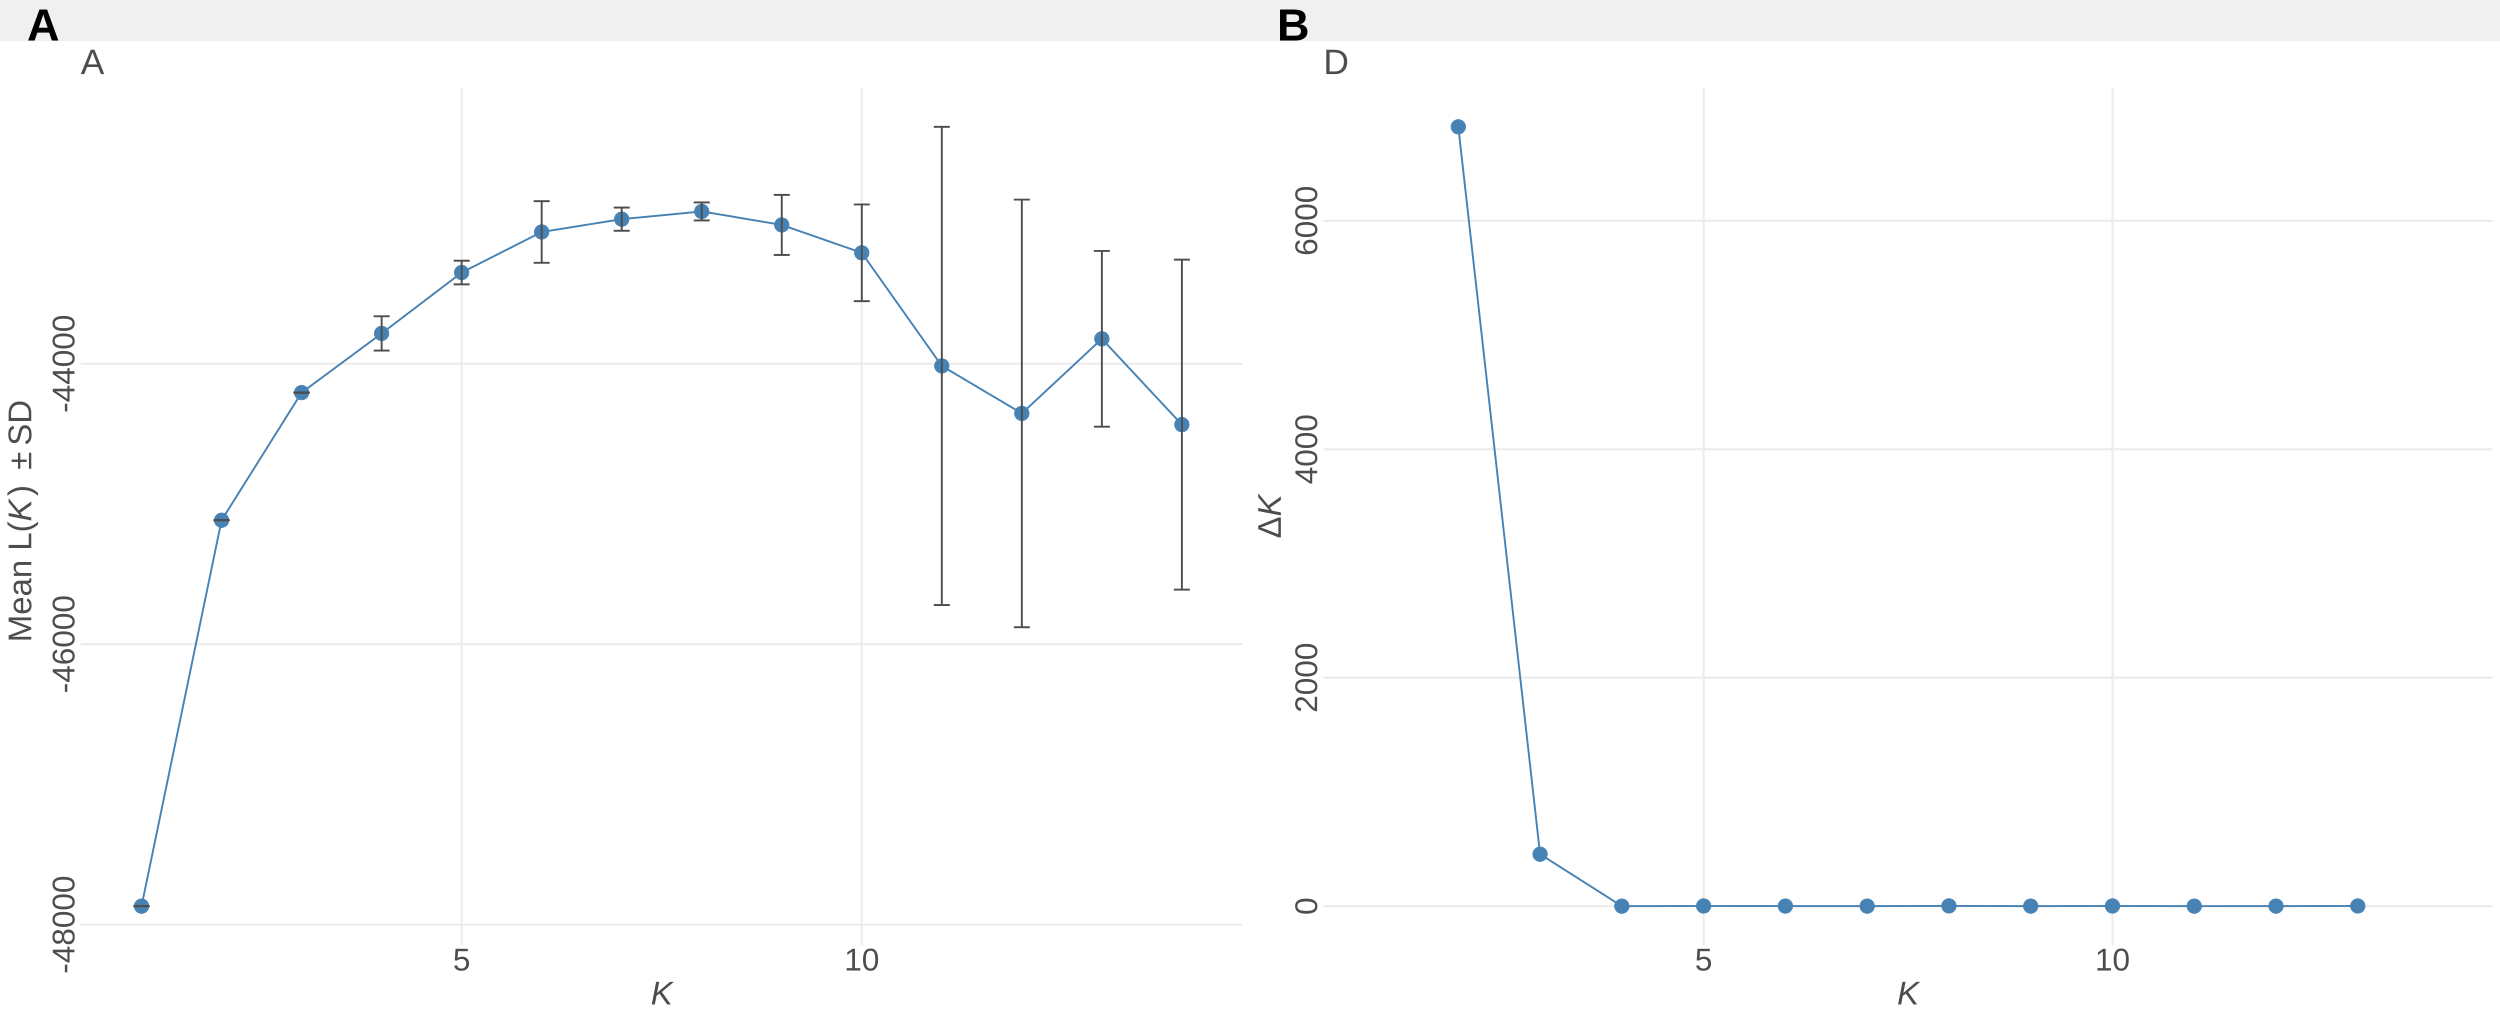
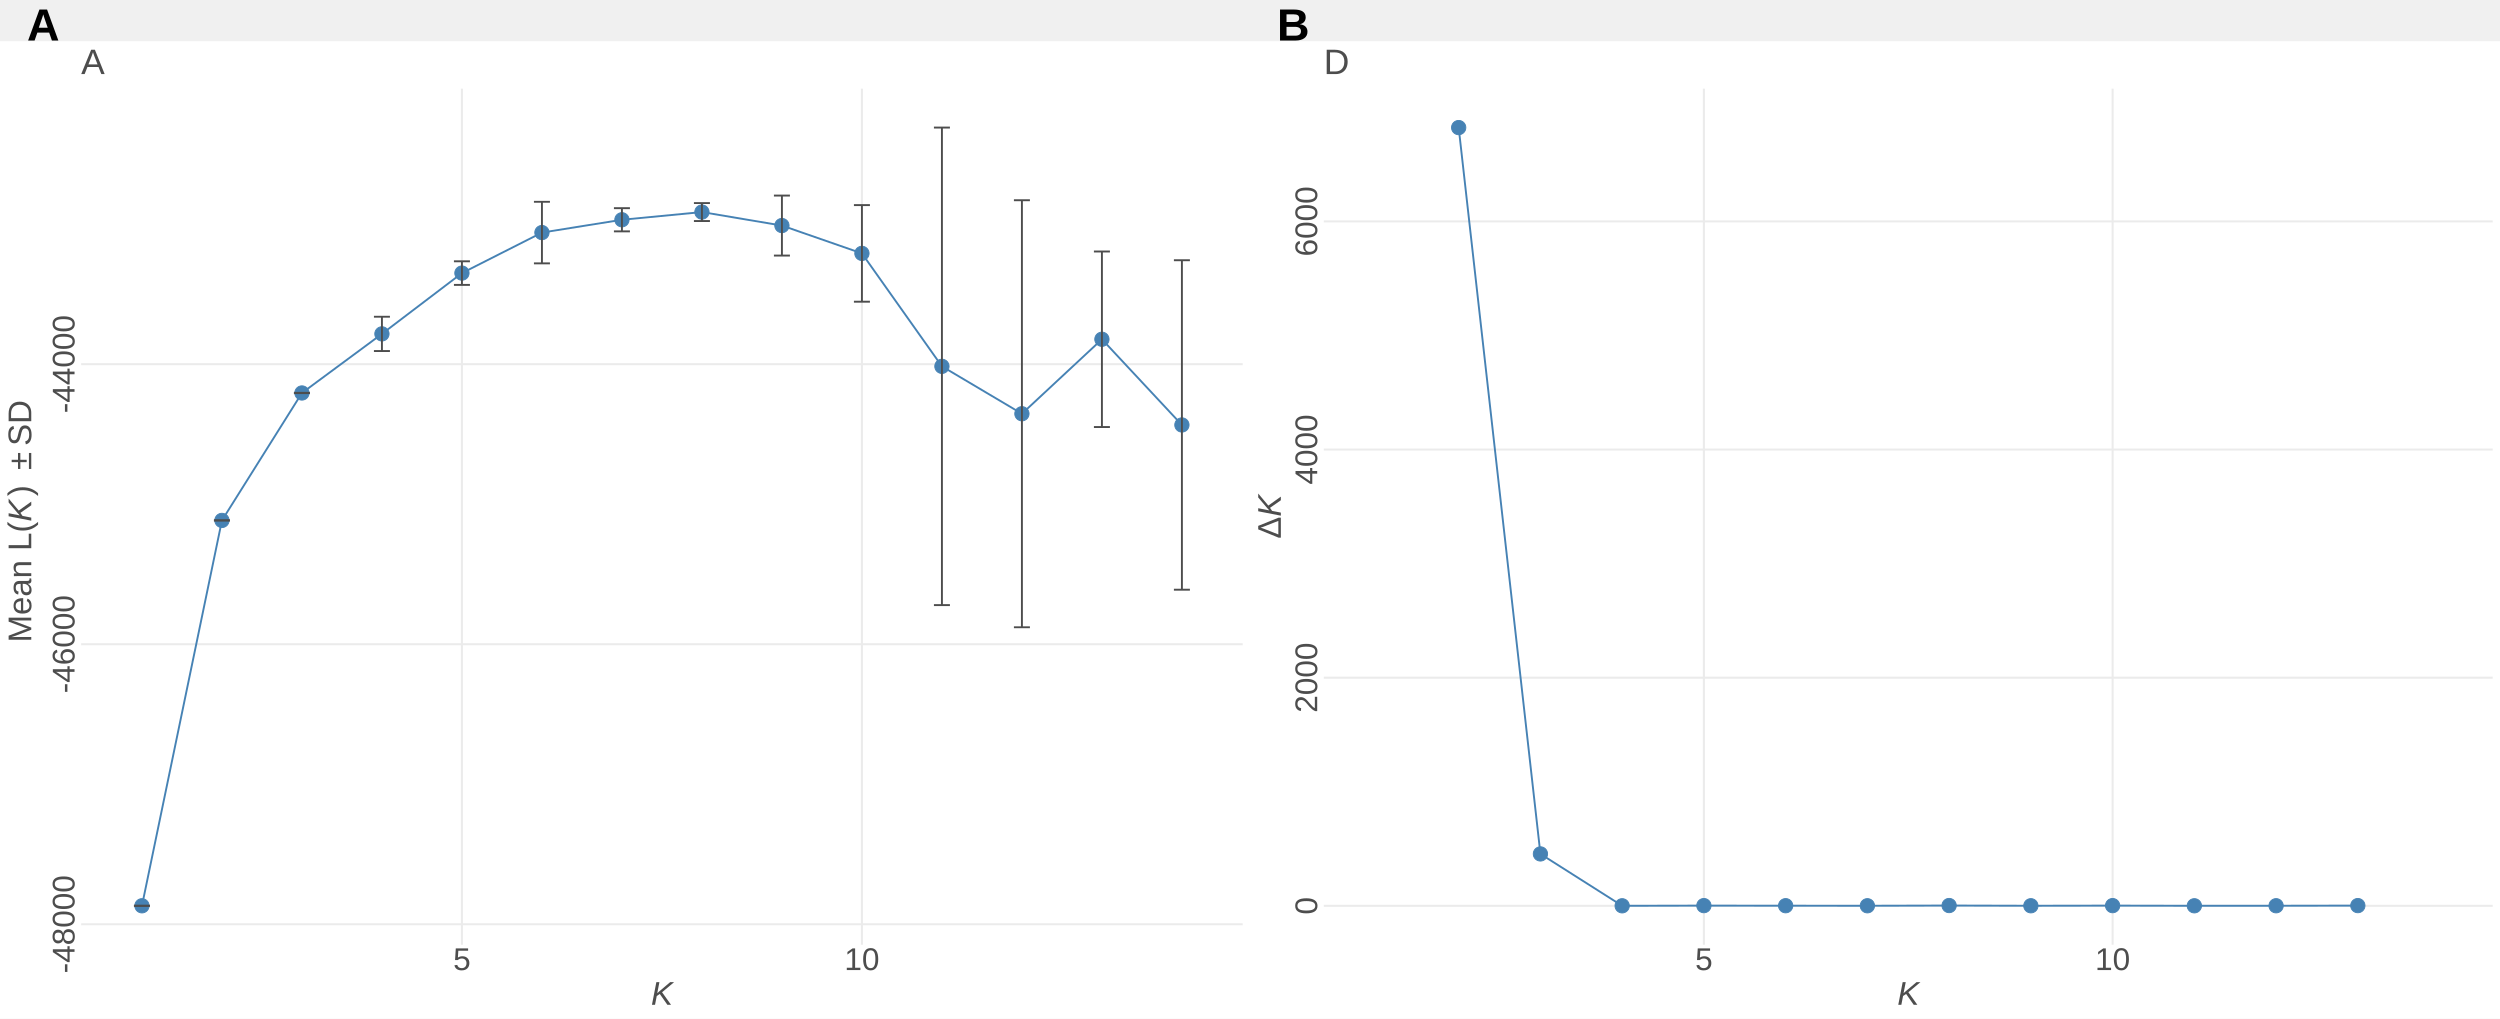
<svg xmlns="http://www.w3.org/2000/svg" width="1944.00pt" height="792.00pt" viewBox="0 0 1944.00 792.00">
  <g class="svglite">
    <defs>
      <style type="text/css">
    .svglite line, .svglite polyline, .svglite polygon, .svglite path, .svglite rect, .svglite circle {
      fill: none;
      stroke: #000000;
      stroke-linecap: round;
      stroke-linejoin: round;
      stroke-miterlimit: 10.00;
    }
    .svglite text {
      white-space: pre;
    }
    .svglite g.glyphgroup path {
      fill: inherit;
      stroke: none;
    }
  </style>
    </defs>
    <rect width="100%" height="100%" style="stroke: none; fill: none;" />
    <defs>
      <clipPath id="cpMC4wMHwxOTQ0LjAwfDAuMDB8NzkyLjAw">
        <rect x="0.00" y="0.00" width="1944.00" height="792.00" />
      </clipPath>
    </defs>
    <g clip-path="url(#cpMC4wMHwxOTQ0LjAwfDAuMDB8NzkyLjAw)">
</g>
    <defs>
      <clipPath id="cpMC4wMHw5NzIuMDB8MzIuMjZ8NzkyLjAw">
-         <rect x="0" y="32.26" width="972.00" height="759.74" />
+         <rect x="0.00" y="32.26" width="972.00" height="759.74" />
      </clipPath>
    </defs>
    <g clip-path="url(#cpMC4wMHw5NzIuMDB8MzIuMjZ8NzkyLjAw)">
-       <rect x="0" y="32.26" width="972.00" height="759.74" style="stroke-width: 1.07; stroke: #FFFFFF; fill: #FFFFFF;" />
+       <rect x="0.00" y="32.26" width="972.00" height="759.74" style="stroke-width: 1.07; stroke: #FFFFFF; fill: #FFFFFF;" />
    </g>
    <g clip-path="url(#cpMC4wMHwxOTQ0LjAwfDAuMDB8NzkyLjAw)">
</g>
    <defs>
-       <clipPath id="cpNjIuNzh8OTY2LjMzfDY4LjMzfDczNC45Mw==">
-         <rect x="62.78" y="68.33" width="903.55" height="666.60" />
+       <clipPath id="cpNjMuMTB8OTY2LjMzfDY4Ljk1fDczNC42MQ==">
+         <rect x="63.10" y="68.95" width="903.23" height="665.66" />
      </clipPath>
    </defs>
-     <g clip-path="url(#cpNjIuNzh8OTY2LjMzfDY4LjMzfDczNC45Mw==)">
-       <rect x="62.78" y="68.33" width="903.55" height="666.60" style="stroke-width: 1.07; stroke: none; fill: #FFFFFF;" />
-       <polyline points="62.78,719.01 966.33,719.01 " style="stroke-width: 1.60; stroke: #EBEBEB; stroke-linecap: butt;" />
-       <polyline points="62.78,500.92 966.33,500.92 " style="stroke-width: 1.60; stroke: #EBEBEB; stroke-linecap: butt;" />
-       <polyline points="62.78,282.84 966.33,282.84 " style="stroke-width: 1.60; stroke: #EBEBEB; stroke-linecap: butt;" />
-       <polyline points="358.99,734.93 358.99,68.33 " style="stroke-width: 1.60; stroke: #EBEBEB; stroke-linecap: butt;" />
-       <polyline points="670.13,734.93 670.13,68.33 " style="stroke-width: 1.60; stroke: #EBEBEB; stroke-linecap: butt;" />
-       <polyline points="110.07,704.62 172.30,404.54 234.53,305.30 296.76,259.27 358.99,211.93 421.21,180.38 483.44,170.41 545.67,164.41 607.90,174.91 670.13,196.59 732.35,284.55 794.58,321.47 856.81,263.47 919.04,330.20 " style="stroke-width: 1.49; stroke: #4682B4; stroke-linecap: butt;" />
-       <circle cx="110.07" cy="704.62" r="5.57" style="stroke-width: 0.71; stroke: #4682B4; fill: #4682B4;" />
-       <circle cx="172.30" cy="404.54" r="5.57" style="stroke-width: 0.71; stroke: #4682B4; fill: #4682B4;" />
-       <circle cx="234.53" cy="305.30" r="5.57" style="stroke-width: 0.71; stroke: #4682B4; fill: #4682B4;" />
-       <circle cx="296.76" cy="259.27" r="5.57" style="stroke-width: 0.71; stroke: #4682B4; fill: #4682B4;" />
-       <circle cx="358.99" cy="211.93" r="5.57" style="stroke-width: 0.71; stroke: #4682B4; fill: #4682B4;" />
-       <circle cx="421.21" cy="180.38" r="5.57" style="stroke-width: 0.71; stroke: #4682B4; fill: #4682B4;" />
-       <circle cx="483.44" cy="170.41" r="5.57" style="stroke-width: 0.71; stroke: #4682B4; fill: #4682B4;" />
-       <circle cx="545.67" cy="164.41" r="5.57" style="stroke-width: 0.71; stroke: #4682B4; fill: #4682B4;" />
-       <circle cx="607.90" cy="174.91" r="5.57" style="stroke-width: 0.71; stroke: #4682B4; fill: #4682B4;" />
-       <circle cx="670.13" cy="196.59" r="5.57" style="stroke-width: 0.71; stroke: #4682B4; fill: #4682B4;" />
-       <circle cx="732.35" cy="284.55" r="5.57" style="stroke-width: 0.71; stroke: #4682B4; fill: #4682B4;" />
-       <circle cx="794.58" cy="321.47" r="5.57" style="stroke-width: 0.71; stroke: #4682B4; fill: #4682B4;" />
-       <circle cx="856.81" cy="263.47" r="5.57" style="stroke-width: 0.71; stroke: #4682B4; fill: #4682B4;" />
-       <circle cx="919.04" cy="330.20" r="5.57" style="stroke-width: 0.71; stroke: #4682B4; fill: #4682B4;" />
-       <polyline points="103.85,704.61 116.30,704.61 " style="stroke-width: 1.49; stroke: #4D4D4D; stroke-linecap: butt;" />
-       <polyline points="110.07,704.61 110.07,704.63 " style="stroke-width: 1.49; stroke: #4D4D4D; stroke-linecap: butt;" />
-       <polyline points="103.85,704.63 116.30,704.63 " style="stroke-width: 1.49; stroke: #4D4D4D; stroke-linecap: butt;" />
-       <polyline points="166.08,404.51 178.52,404.51 " style="stroke-width: 1.49; stroke: #4D4D4D; stroke-linecap: butt;" />
-       <polyline points="172.30,404.51 172.30,404.56 " style="stroke-width: 1.49; stroke: #4D4D4D; stroke-linecap: butt;" />
-       <polyline points="166.08,404.56 178.52,404.56 " style="stroke-width: 1.49; stroke: #4D4D4D; stroke-linecap: butt;" />
-       <polyline points="228.31,305.18 240.75,305.18 " style="stroke-width: 1.49; stroke: #4D4D4D; stroke-linecap: butt;" />
-       <polyline points="234.53,305.18 234.53,305.41 " style="stroke-width: 1.49; stroke: #4D4D4D; stroke-linecap: butt;" />
-       <polyline points="228.31,305.41 240.75,305.41 " style="stroke-width: 1.49; stroke: #4D4D4D; stroke-linecap: butt;" />
-       <polyline points="290.53,245.93 302.98,245.93 " style="stroke-width: 1.49; stroke: #4D4D4D; stroke-linecap: butt;" />
-       <polyline points="296.76,245.93 296.76,272.61 " style="stroke-width: 1.49; stroke: #4D4D4D; stroke-linecap: butt;" />
-       <polyline points="290.53,272.61 302.98,272.61 " style="stroke-width: 1.49; stroke: #4D4D4D; stroke-linecap: butt;" />
-       <polyline points="352.76,202.73 365.21,202.73 " style="stroke-width: 1.49; stroke: #4D4D4D; stroke-linecap: butt;" />
-       <polyline points="358.99,202.73 358.99,221.13 " style="stroke-width: 1.49; stroke: #4D4D4D; stroke-linecap: butt;" />
-       <polyline points="352.76,221.13 365.21,221.13 " style="stroke-width: 1.49; stroke: #4D4D4D; stroke-linecap: butt;" />
-       <polyline points="414.99,156.42 427.44,156.42 " style="stroke-width: 1.49; stroke: #4D4D4D; stroke-linecap: butt;" />
-       <polyline points="421.21,156.42 421.21,204.35 " style="stroke-width: 1.49; stroke: #4D4D4D; stroke-linecap: butt;" />
-       <polyline points="414.99,204.35 427.44,204.35 " style="stroke-width: 1.49; stroke: #4D4D4D; stroke-linecap: butt;" />
-       <polyline points="477.22,161.39 489.66,161.39 " style="stroke-width: 1.49; stroke: #4D4D4D; stroke-linecap: butt;" />
-       <polyline points="483.44,161.39 483.44,179.44 " style="stroke-width: 1.49; stroke: #4D4D4D; stroke-linecap: butt;" />
-       <polyline points="477.22,179.44 489.66,179.44 " style="stroke-width: 1.49; stroke: #4D4D4D; stroke-linecap: butt;" />
-       <polyline points="539.45,157.41 551.89,157.41 " style="stroke-width: 1.49; stroke: #4D4D4D; stroke-linecap: butt;" />
-       <polyline points="545.67,157.41 545.67,171.42 " style="stroke-width: 1.49; stroke: #4D4D4D; stroke-linecap: butt;" />
-       <polyline points="539.45,171.42 551.89,171.42 " style="stroke-width: 1.49; stroke: #4D4D4D; stroke-linecap: butt;" />
-       <polyline points="601.67,151.55 614.12,151.55 " style="stroke-width: 1.49; stroke: #4D4D4D; stroke-linecap: butt;" />
-       <polyline points="607.90,151.55 607.90,198.27 " style="stroke-width: 1.49; stroke: #4D4D4D; stroke-linecap: butt;" />
-       <polyline points="601.67,198.27 614.12,198.27 " style="stroke-width: 1.49; stroke: #4D4D4D; stroke-linecap: butt;" />
-       <polyline points="663.90,158.99 676.35,158.99 " style="stroke-width: 1.49; stroke: #4D4D4D; stroke-linecap: butt;" />
-       <polyline points="670.13,158.99 670.13,234.20 " style="stroke-width: 1.49; stroke: #4D4D4D; stroke-linecap: butt;" />
-       <polyline points="663.90,234.20 676.35,234.20 " style="stroke-width: 1.49; stroke: #4D4D4D; stroke-linecap: butt;" />
-       <polyline points="726.13,98.63 738.58,98.63 " style="stroke-width: 1.49; stroke: #4D4D4D; stroke-linecap: butt;" />
-       <polyline points="732.35,98.63 732.35,470.47 " style="stroke-width: 1.49; stroke: #4D4D4D; stroke-linecap: butt;" />
-       <polyline points="726.13,470.47 738.58,470.47 " style="stroke-width: 1.49; stroke: #4D4D4D; stroke-linecap: butt;" />
-       <polyline points="788.36,155.21 800.80,155.21 " style="stroke-width: 1.49; stroke: #4D4D4D; stroke-linecap: butt;" />
-       <polyline points="794.58,155.21 794.58,487.73 " style="stroke-width: 1.49; stroke: #4D4D4D; stroke-linecap: butt;" />
-       <polyline points="788.36,487.73 800.80,487.73 " style="stroke-width: 1.49; stroke: #4D4D4D; stroke-linecap: butt;" />
-       <polyline points="850.59,195.12 863.03,195.12 " style="stroke-width: 1.49; stroke: #4D4D4D; stroke-linecap: butt;" />
-       <polyline points="856.81,195.12 856.81,331.82 " style="stroke-width: 1.49; stroke: #4D4D4D; stroke-linecap: butt;" />
-       <polyline points="850.59,331.82 863.03,331.82 " style="stroke-width: 1.49; stroke: #4D4D4D; stroke-linecap: butt;" />
-       <polyline points="912.81,201.91 925.26,201.91 " style="stroke-width: 1.49; stroke: #4D4D4D; stroke-linecap: butt;" />
-       <polyline points="919.04,201.91 919.04,458.49 " style="stroke-width: 1.49; stroke: #4D4D4D; stroke-linecap: butt;" />
-       <polyline points="912.81,458.49 925.26,458.49 " style="stroke-width: 1.49; stroke: #4D4D4D; stroke-linecap: butt;" />
+     <g clip-path="url(#cpNjMuMTB8OTY2LjMzfDY4Ljk1fDczNC42MQ==)">
+       <rect x="63.10" y="68.95" width="903.23" height="665.66" style="stroke-width: 1.07; stroke: none; fill: #FFFFFF;" />
+       <polyline points="63.10,718.71 966.33,718.71 " style="stroke-width: 1.60; stroke: #EBEBEB; stroke-linecap: butt;" />
+       <polyline points="63.10,500.94 966.33,500.94 " style="stroke-width: 1.60; stroke: #EBEBEB; stroke-linecap: butt;" />
+       <polyline points="63.10,283.16 966.33,283.16 " style="stroke-width: 1.60; stroke: #EBEBEB; stroke-linecap: butt;" />
+       <polyline points="359.20,734.61 359.20,68.95 " style="stroke-width: 1.60; stroke: #EBEBEB; stroke-linecap: butt;" />
+       <polyline points="670.23,734.61 670.23,68.95 " style="stroke-width: 1.60; stroke: #EBEBEB; stroke-linecap: butt;" />
+       <polyline points="110.38,704.34 172.58,404.68 234.79,305.58 296.99,259.62 359.20,212.35 421.41,180.85 483.61,170.89 545.82,164.90 608.02,175.39 670.23,197.04 732.44,284.87 794.64,321.73 856.85,263.81 919.05,330.45 " style="stroke-width: 1.49; stroke: #4682B4; stroke-linecap: butt;" />
+       <circle cx="110.38" cy="704.34" r="5.57" style="stroke-width: 0.71; stroke: #4682B4; fill: #4682B4;" />
+       <circle cx="172.58" cy="404.68" r="5.57" style="stroke-width: 0.71; stroke: #4682B4; fill: #4682B4;" />
+       <circle cx="234.79" cy="305.58" r="5.57" style="stroke-width: 0.71; stroke: #4682B4; fill: #4682B4;" />
+       <circle cx="296.99" cy="259.62" r="5.57" style="stroke-width: 0.71; stroke: #4682B4; fill: #4682B4;" />
+       <circle cx="359.20" cy="212.35" r="5.57" style="stroke-width: 0.71; stroke: #4682B4; fill: #4682B4;" />
+       <circle cx="421.41" cy="180.85" r="5.57" style="stroke-width: 0.71; stroke: #4682B4; fill: #4682B4;" />
+       <circle cx="483.61" cy="170.89" r="5.57" style="stroke-width: 0.71; stroke: #4682B4; fill: #4682B4;" />
+       <circle cx="545.82" cy="164.90" r="5.57" style="stroke-width: 0.71; stroke: #4682B4; fill: #4682B4;" />
+       <circle cx="608.02" cy="175.39" r="5.57" style="stroke-width: 0.71; stroke: #4682B4; fill: #4682B4;" />
+       <circle cx="670.23" cy="197.04" r="5.57" style="stroke-width: 0.71; stroke: #4682B4; fill: #4682B4;" />
+       <circle cx="732.44" cy="284.87" r="5.57" style="stroke-width: 0.71; stroke: #4682B4; fill: #4682B4;" />
+       <circle cx="794.64" cy="321.73" r="5.57" style="stroke-width: 0.71; stroke: #4682B4; fill: #4682B4;" />
+       <circle cx="856.85" cy="263.81" r="5.57" style="stroke-width: 0.71; stroke: #4682B4; fill: #4682B4;" />
+       <circle cx="919.05" cy="330.45" r="5.57" style="stroke-width: 0.71; stroke: #4682B4; fill: #4682B4;" />
+       <polyline points="104.16,704.33 116.60,704.33 " style="stroke-width: 1.49; stroke: #4D4D4D; stroke-linecap: butt;" />
+       <polyline points="110.38,704.33 110.38,704.35 " style="stroke-width: 1.49; stroke: #4D4D4D; stroke-linecap: butt;" />
+       <polyline points="104.16,704.35 116.60,704.35 " style="stroke-width: 1.49; stroke: #4D4D4D; stroke-linecap: butt;" />
+       <polyline points="166.36,404.65 178.80,404.65 " style="stroke-width: 1.49; stroke: #4D4D4D; stroke-linecap: butt;" />
+       <polyline points="172.58,404.65 172.58,404.71 " style="stroke-width: 1.49; stroke: #4D4D4D; stroke-linecap: butt;" />
+       <polyline points="166.36,404.71 178.80,404.71 " style="stroke-width: 1.49; stroke: #4D4D4D; stroke-linecap: butt;" />
+       <polyline points="228.57,305.47 241.01,305.47 " style="stroke-width: 1.49; stroke: #4D4D4D; stroke-linecap: butt;" />
+       <polyline points="234.79,305.47 234.79,305.70 " style="stroke-width: 1.49; stroke: #4D4D4D; stroke-linecap: butt;" />
+       <polyline points="228.57,305.70 241.01,305.70 " style="stroke-width: 1.49; stroke: #4D4D4D; stroke-linecap: butt;" />
+       <polyline points="290.77,246.30 303.21,246.30 " style="stroke-width: 1.49; stroke: #4D4D4D; stroke-linecap: butt;" />
+       <polyline points="296.99,246.30 296.99,272.95 " style="stroke-width: 1.49; stroke: #4D4D4D; stroke-linecap: butt;" />
+       <polyline points="290.77,272.95 303.21,272.95 " style="stroke-width: 1.49; stroke: #4D4D4D; stroke-linecap: butt;" />
+       <polyline points="352.98,203.17 365.42,203.17 " style="stroke-width: 1.49; stroke: #4D4D4D; stroke-linecap: butt;" />
+       <polyline points="359.20,203.17 359.20,221.53 " style="stroke-width: 1.49; stroke: #4D4D4D; stroke-linecap: butt;" />
+       <polyline points="352.98,221.53 365.42,221.53 " style="stroke-width: 1.49; stroke: #4D4D4D; stroke-linecap: butt;" />
+       <polyline points="415.19,156.92 427.63,156.92 " style="stroke-width: 1.49; stroke: #4D4D4D; stroke-linecap: butt;" />
+       <polyline points="421.41,156.92 421.41,204.78 " style="stroke-width: 1.49; stroke: #4D4D4D; stroke-linecap: butt;" />
+       <polyline points="415.19,204.78 427.63,204.78 " style="stroke-width: 1.49; stroke: #4D4D4D; stroke-linecap: butt;" />
+       <polyline points="477.39,161.88 489.83,161.88 " style="stroke-width: 1.49; stroke: #4D4D4D; stroke-linecap: butt;" />
+       <polyline points="483.61,161.88 483.61,179.91 " style="stroke-width: 1.49; stroke: #4D4D4D; stroke-linecap: butt;" />
+       <polyline points="477.39,179.91 489.83,179.91 " style="stroke-width: 1.49; stroke: #4D4D4D; stroke-linecap: butt;" />
+       <polyline points="539.60,157.91 552.04,157.91 " style="stroke-width: 1.49; stroke: #4D4D4D; stroke-linecap: butt;" />
+       <polyline points="545.82,157.91 545.82,171.89 " style="stroke-width: 1.49; stroke: #4D4D4D; stroke-linecap: butt;" />
+       <polyline points="539.60,171.89 552.04,171.89 " style="stroke-width: 1.49; stroke: #4D4D4D; stroke-linecap: butt;" />
+       <polyline points="601.80,152.06 614.24,152.06 " style="stroke-width: 1.49; stroke: #4D4D4D; stroke-linecap: butt;" />
+       <polyline points="608.02,152.06 608.02,198.71 " style="stroke-width: 1.49; stroke: #4D4D4D; stroke-linecap: butt;" />
+       <polyline points="601.80,198.71 614.24,198.71 " style="stroke-width: 1.49; stroke: #4D4D4D; stroke-linecap: butt;" />
+       <polyline points="664.01,159.49 676.45,159.49 " style="stroke-width: 1.49; stroke: #4D4D4D; stroke-linecap: butt;" />
+       <polyline points="670.23,159.49 670.23,234.59 " style="stroke-width: 1.49; stroke: #4D4D4D; stroke-linecap: butt;" />
+       <polyline points="664.01,234.59 676.45,234.59 " style="stroke-width: 1.49; stroke: #4D4D4D; stroke-linecap: butt;" />
+       <polyline points="726.22,99.21 738.66,99.21 " style="stroke-width: 1.49; stroke: #4D4D4D; stroke-linecap: butt;" />
+       <polyline points="732.44,99.21 732.44,470.53 " style="stroke-width: 1.49; stroke: #4D4D4D; stroke-linecap: butt;" />
+       <polyline points="726.22,470.53 738.66,470.53 " style="stroke-width: 1.49; stroke: #4D4D4D; stroke-linecap: butt;" />
+       <polyline points="788.42,155.71 800.86,155.71 " style="stroke-width: 1.49; stroke: #4D4D4D; stroke-linecap: butt;" />
+       <polyline points="794.64,155.71 794.64,487.76 " style="stroke-width: 1.49; stroke: #4D4D4D; stroke-linecap: butt;" />
+       <polyline points="788.42,487.76 800.86,487.76 " style="stroke-width: 1.49; stroke: #4D4D4D; stroke-linecap: butt;" />
+       <polyline points="850.63,195.56 863.07,195.56 " style="stroke-width: 1.49; stroke: #4D4D4D; stroke-linecap: butt;" />
+       <polyline points="856.85,195.56 856.85,332.07 " style="stroke-width: 1.49; stroke: #4D4D4D; stroke-linecap: butt;" />
+       <polyline points="850.63,332.07 863.07,332.07 " style="stroke-width: 1.49; stroke: #4D4D4D; stroke-linecap: butt;" />
+       <polyline points="912.83,202.34 925.27,202.34 " style="stroke-width: 1.49; stroke: #4D4D4D; stroke-linecap: butt;" />
+       <polyline points="919.05,202.34 919.05,458.56 " style="stroke-width: 1.49; stroke: #4D4D4D; stroke-linecap: butt;" />
+       <polyline points="912.83,458.56 925.27,458.56 " style="stroke-width: 1.49; stroke: #4D4D4D; stroke-linecap: butt;" />
    </g>
    <g clip-path="url(#cpMC4wMHwxOTQ0LjAwfDAuMDB8NzkyLjAw)">
-       <text transform="translate(57.90,719.01) rotate(-90)" text-anchor="middle" style="font-size: 24.50px;fill: #4D4D4D; font-family: &quot;Arial&quot;;" textLength="76.28px" lengthAdjust="spacingAndGlyphs">-48000</text>
-       <text transform="translate(57.90,500.92) rotate(-90)" text-anchor="middle" style="font-size: 24.50px;fill: #4D4D4D; font-family: &quot;Arial&quot;;" textLength="76.28px" lengthAdjust="spacingAndGlyphs">-46000</text>
-       <text transform="translate(57.90,282.84) rotate(-90)" text-anchor="middle" style="font-size: 24.50px;fill: #4D4D4D; font-family: &quot;Arial&quot;;" textLength="76.28px" lengthAdjust="spacingAndGlyphs">-44000</text>
-       <text x="358.99" y="754.66" text-anchor="middle" style="font-size: 24.50px;fill: #4D4D4D; font-family: &quot;Arial&quot;;" textLength="13.62px" lengthAdjust="spacingAndGlyphs">5</text>
-       <text x="670.13" y="754.66" text-anchor="middle" style="font-size: 24.50px;fill: #4D4D4D; font-family: &quot;Arial&quot;;" textLength="27.25px" lengthAdjust="spacingAndGlyphs">10</text>
-       <text x="506.02" y="781.09" style="font-size: 25.60px; font-style: italic;fill: #4D4D4D; font-family: &quot;Arial&quot;;" textLength="17.08px" lengthAdjust="spacingAndGlyphs">K</text>
-       <text transform="translate(24.31,499.38) rotate(-90)" style="font-size: 25.60px;fill: #4D4D4D; font-family: &quot;Arial&quot;;" textLength="93.88px" lengthAdjust="spacingAndGlyphs">Mean L(</text>
-       <text transform="translate(24.31,405.51) rotate(-90)" style="font-size: 25.60px; font-style: italic;fill: #4D4D4D; font-family: &quot;Arial&quot;;" textLength="17.08px" lengthAdjust="spacingAndGlyphs">K</text>
-       <text transform="translate(24.31,385.69) rotate(-90)" style="font-size: 25.60px;fill: #4D4D4D; font-family: &quot;Arial&quot;;" textLength="15.62px" lengthAdjust="spacingAndGlyphs">) </text>
-       <text transform="translate(24.31,365.33) rotate(-90)" style="font-size: 25.60px;fill: #4D4D4D; font-family: &quot;Arial&quot;;" textLength="14.05px" lengthAdjust="spacingAndGlyphs">±</text>
-       <text transform="translate(24.31,346.54) rotate(-90)" style="font-size: 25.60px;fill: #4D4D4D; font-family: &quot;Arial&quot;;" textLength="42.67px" lengthAdjust="spacingAndGlyphs"> SD</text>
-       <text x="62.78" y="57.61" style="font-size: 27.50px;fill: #4D4D4D; font-family: &quot;Arial&quot;;" textLength="18.34px" lengthAdjust="spacingAndGlyphs">A</text>
+       <text transform="translate(57.96,718.71) rotate(-90)" text-anchor="middle" style="font-size: 24.50px;fill: #4D4D4D; font-family: &quot;Arial&quot;;" textLength="76.28px" lengthAdjust="spacingAndGlyphs">-48000</text>
+       <text transform="translate(57.96,500.94) rotate(-90)" text-anchor="middle" style="font-size: 24.50px;fill: #4D4D4D; font-family: &quot;Arial&quot;;" textLength="76.28px" lengthAdjust="spacingAndGlyphs">-46000</text>
+       <text transform="translate(57.96,283.16) rotate(-90)" text-anchor="middle" style="font-size: 24.50px;fill: #4D4D4D; font-family: &quot;Arial&quot;;" textLength="76.28px" lengthAdjust="spacingAndGlyphs">-44000</text>
+       <text x="359.20" y="754.34" text-anchor="middle" style="font-size: 24.50px;fill: #4D4D4D; font-family: &quot;Arial&quot;;" textLength="13.62px" lengthAdjust="spacingAndGlyphs">5</text>
+       <text x="670.23" y="754.34" text-anchor="middle" style="font-size: 24.50px;fill: #4D4D4D; font-family: &quot;Arial&quot;;" textLength="27.25px" lengthAdjust="spacingAndGlyphs">10</text>
+       <text x="506.18" y="781.31" style="font-size: 25.60px; font-style: italic;fill: #4D4D4D; font-family: &quot;Arial&quot;;" textLength="17.08px" lengthAdjust="spacingAndGlyphs">K</text>
+       <text transform="translate(24.31,499.54) rotate(-90)" style="font-size: 25.60px;fill: #4D4D4D; font-family: &quot;Arial&quot;;" textLength="93.88px" lengthAdjust="spacingAndGlyphs">Mean L(</text>
+       <text transform="translate(24.31,405.66) rotate(-90)" style="font-size: 25.60px; font-style: italic;fill: #4D4D4D; font-family: &quot;Arial&quot;;" textLength="17.08px" lengthAdjust="spacingAndGlyphs">K</text>
+       <text transform="translate(24.31,385.84) rotate(-90)" style="font-size: 25.60px;fill: #4D4D4D; font-family: &quot;Arial&quot;;" textLength="15.62px" lengthAdjust="spacingAndGlyphs">) </text>
+       <text transform="translate(24.31,365.48) rotate(-90)" style="font-size: 25.60px;fill: #4D4D4D; font-family: &quot;Arial&quot;;" textLength="14.05px" lengthAdjust="spacingAndGlyphs">±</text>
+       <text transform="translate(24.31,346.69) rotate(-90)" style="font-size: 25.60px;fill: #4D4D4D; font-family: &quot;Arial&quot;;" textLength="42.67px" lengthAdjust="spacingAndGlyphs"> SD</text>
+       <text x="63.10" y="57.61" style="font-size: 27.50px;fill: #4D4D4D; font-family: &quot;Arial&quot;;" textLength="18.34px" lengthAdjust="spacingAndGlyphs">A</text>
      <text x="21.00" y="31.51" style="font-size: 35.00px; font-weight: bold; font-family: &quot;Arial&quot;;" textLength="25.28px" lengthAdjust="spacingAndGlyphs">A</text>
    </g>
    <defs>
      <clipPath id="cpOTcyLjAwfDE5NDQuMDB8MzIuMjZ8NzkyLjAw">
        <rect x="972.00" y="32.26" width="972.00" height="759.74" />
      </clipPath>
    </defs>
    <g clip-path="url(#cpOTcyLjAwfDE5NDQuMDB8MzIuMjZ8NzkyLjAw)">
      <rect x="972.00" y="32.26" width="972.00" height="759.74" style="stroke-width: 1.07; stroke: #FFFFFF; fill: #FFFFFF;" />
    </g>
    <g clip-path="url(#cpMC4wMHwxOTQ0LjAwfDAuMDB8NzkyLjAw)">
</g>
    <defs>
-       <clipPath id="cpMTAyOS4wN3wxOTM4LjMzfDY4LjMzfDczNC45Mw==">
-         <rect x="1029.07" y="68.33" width="909.26" height="666.60" />
+       <clipPath id="cpMTAyOS4zOXwxOTM4LjMzfDY4Ljk1fDczNC42MQ==">
+         <rect x="1029.39" y="68.95" width="908.94" height="665.66" />
      </clipPath>
    </defs>
-     <g clip-path="url(#cpMTAyOS4wN3wxOTM4LjMzfDY4LjMzfDczNC45Mw==)">
-       <rect x="1029.07" y="68.33" width="909.26" height="666.60" style="stroke-width: 1.07; stroke: none; fill: #FFFFFF;" />
-       <polyline points="1029.07,704.64 1938.33,704.64 " style="stroke-width: 1.60; stroke: #EBEBEB; stroke-linecap: butt;" />
-       <polyline points="1029.07,526.99 1938.33,526.99 " style="stroke-width: 1.60; stroke: #EBEBEB; stroke-linecap: butt;" />
-       <polyline points="1029.07,349.33 1938.33,349.33 " style="stroke-width: 1.60; stroke: #EBEBEB; stroke-linecap: butt;" />
-       <polyline points="1029.07,171.68 1938.33,171.68 " style="stroke-width: 1.60; stroke: #EBEBEB; stroke-linecap: butt;" />
-       <polyline points="1324.74,734.93 1324.74,68.33 " style="stroke-width: 1.60; stroke: #EBEBEB; stroke-linecap: butt;" />
-       <polyline points="1642.66,734.93 1642.66,68.33 " style="stroke-width: 1.60; stroke: #EBEBEB; stroke-linecap: butt;" />
-       <polyline points="1133.98,98.63 1197.57,664.23 1261.15,704.63 1324.74,704.49 1388.32,704.56 1451.91,704.60 1515.49,704.43 1579.08,704.60 1642.66,704.48 1706.25,704.61 1769.83,704.59 1833.42,704.48 " style="stroke-width: 1.49; stroke: #4682B4; stroke-linecap: butt;" />
-       <circle cx="1133.98" cy="98.63" r="5.57" style="stroke-width: 0.71; stroke: #4682B4; fill: #4682B4;" />
-       <circle cx="1197.57" cy="664.23" r="5.57" style="stroke-width: 0.71; stroke: #4682B4; fill: #4682B4;" />
-       <circle cx="1261.15" cy="704.63" r="5.57" style="stroke-width: 0.71; stroke: #4682B4; fill: #4682B4;" />
-       <circle cx="1324.74" cy="704.49" r="5.57" style="stroke-width: 0.71; stroke: #4682B4; fill: #4682B4;" />
-       <circle cx="1388.32" cy="704.56" r="5.57" style="stroke-width: 0.71; stroke: #4682B4; fill: #4682B4;" />
-       <circle cx="1451.91" cy="704.60" r="5.57" style="stroke-width: 0.71; stroke: #4682B4; fill: #4682B4;" />
-       <circle cx="1515.49" cy="704.43" r="5.57" style="stroke-width: 0.71; stroke: #4682B4; fill: #4682B4;" />
-       <circle cx="1579.08" cy="704.60" r="5.57" style="stroke-width: 0.71; stroke: #4682B4; fill: #4682B4;" />
-       <circle cx="1642.66" cy="704.48" r="5.57" style="stroke-width: 0.71; stroke: #4682B4; fill: #4682B4;" />
-       <circle cx="1706.25" cy="704.61" r="5.57" style="stroke-width: 0.71; stroke: #4682B4; fill: #4682B4;" />
-       <circle cx="1769.83" cy="704.59" r="5.57" style="stroke-width: 0.71; stroke: #4682B4; fill: #4682B4;" />
-       <circle cx="1833.42" cy="704.48" r="5.57" style="stroke-width: 0.71; stroke: #4682B4; fill: #4682B4;" />
+     <g clip-path="url(#cpMTAyOS4zOXwxOTM4LjMzfDY4Ljk1fDczNC42MQ==)">
+       <rect x="1029.39" y="68.95" width="908.94" height="665.66" style="stroke-width: 1.07; stroke: none; fill: #FFFFFF;" />
+       <polyline points="1029.39,704.36 1938.33,704.36 " style="stroke-width: 1.60; stroke: #EBEBEB; stroke-linecap: butt;" />
+       <polyline points="1029.39,526.96 1938.33,526.96 " style="stroke-width: 1.60; stroke: #EBEBEB; stroke-linecap: butt;" />
+       <polyline points="1029.39,349.56 1938.33,349.56 " style="stroke-width: 1.60; stroke: #EBEBEB; stroke-linecap: butt;" />
+       <polyline points="1029.39,172.16 1938.33,172.16 " style="stroke-width: 1.60; stroke: #EBEBEB; stroke-linecap: butt;" />
+       <polyline points="1324.95,734.61 1324.95,68.95 " style="stroke-width: 1.60; stroke: #EBEBEB; stroke-linecap: butt;" />
+       <polyline points="1642.77,734.61 1642.77,68.95 " style="stroke-width: 1.60; stroke: #EBEBEB; stroke-linecap: butt;" />
+       <polyline points="1134.27,99.21 1197.83,664.01 1261.39,704.35 1324.95,704.21 1388.52,704.28 1452.08,704.32 1515.64,704.15 1579.20,704.32 1642.77,704.21 1706.33,704.34 1769.89,704.31 1833.45,704.20 " style="stroke-width: 1.49; stroke: #4682B4; stroke-linecap: butt;" />
+       <circle cx="1134.27" cy="99.21" r="5.57" style="stroke-width: 0.71; stroke: #4682B4; fill: #4682B4;" />
+       <circle cx="1197.83" cy="664.01" r="5.57" style="stroke-width: 0.71; stroke: #4682B4; fill: #4682B4;" />
+       <circle cx="1261.39" cy="704.35" r="5.57" style="stroke-width: 0.71; stroke: #4682B4; fill: #4682B4;" />
+       <circle cx="1324.95" cy="704.21" r="5.57" style="stroke-width: 0.71; stroke: #4682B4; fill: #4682B4;" />
+       <circle cx="1388.52" cy="704.28" r="5.57" style="stroke-width: 0.71; stroke: #4682B4; fill: #4682B4;" />
+       <circle cx="1452.08" cy="704.32" r="5.57" style="stroke-width: 0.71; stroke: #4682B4; fill: #4682B4;" />
+       <circle cx="1515.64" cy="704.15" r="5.57" style="stroke-width: 0.71; stroke: #4682B4; fill: #4682B4;" />
+       <circle cx="1579.20" cy="704.32" r="5.57" style="stroke-width: 0.71; stroke: #4682B4; fill: #4682B4;" />
+       <circle cx="1642.77" cy="704.21" r="5.57" style="stroke-width: 0.71; stroke: #4682B4; fill: #4682B4;" />
+       <circle cx="1706.33" cy="704.34" r="5.57" style="stroke-width: 0.71; stroke: #4682B4; fill: #4682B4;" />
+       <circle cx="1769.89" cy="704.31" r="5.57" style="stroke-width: 0.71; stroke: #4682B4; fill: #4682B4;" />
+       <circle cx="1833.45" cy="704.20" r="5.57" style="stroke-width: 0.71; stroke: #4682B4; fill: #4682B4;" />
    </g>
    <g clip-path="url(#cpMC4wMHwxOTQ0LjAwfDAuMDB8NzkyLjAw)">
-       <text transform="translate(1024.19,704.64) rotate(-90)" text-anchor="middle" style="font-size: 24.50px;fill: #4D4D4D; font-family: &quot;Arial&quot;;" textLength="13.62px" lengthAdjust="spacingAndGlyphs">0</text>
-       <text transform="translate(1024.19,526.99) rotate(-90)" text-anchor="middle" style="font-size: 24.50px;fill: #4D4D4D; font-family: &quot;Arial&quot;;" textLength="54.50px" lengthAdjust="spacingAndGlyphs">2000</text>
-       <text transform="translate(1024.19,349.33) rotate(-90)" text-anchor="middle" style="font-size: 24.50px;fill: #4D4D4D; font-family: &quot;Arial&quot;;" textLength="54.50px" lengthAdjust="spacingAndGlyphs">4000</text>
-       <text transform="translate(1024.19,171.68) rotate(-90)" text-anchor="middle" style="font-size: 24.50px;fill: #4D4D4D; font-family: &quot;Arial&quot;;" textLength="54.50px" lengthAdjust="spacingAndGlyphs">6000</text>
-       <text x="1324.74" y="754.66" text-anchor="middle" style="font-size: 24.50px;fill: #4D4D4D; font-family: &quot;Arial&quot;;" textLength="13.62px" lengthAdjust="spacingAndGlyphs">5</text>
-       <text x="1642.66" y="754.66" text-anchor="middle" style="font-size: 24.50px;fill: #4D4D4D; font-family: &quot;Arial&quot;;" textLength="27.25px" lengthAdjust="spacingAndGlyphs">10</text>
-       <text x="1475.16" y="781.09" style="font-size: 25.60px; font-style: italic;fill: #4D4D4D; font-family: &quot;Arial&quot;;" textLength="17.08px" lengthAdjust="spacingAndGlyphs">K</text>
-       <text transform="translate(995.99,418.71) rotate(-90)" style="font-size: 25.60px;fill: #4D4D4D; font-family: &quot;Arial&quot;;" textLength="17.09px" lengthAdjust="spacingAndGlyphs">Δ</text>
-       <text transform="translate(995.99,401.61) rotate(-90)" style="font-size: 25.60px; font-style: italic;fill: #4D4D4D; font-family: &quot;Arial&quot;;" textLength="17.08px" lengthAdjust="spacingAndGlyphs">K</text>
-       <text x="1029.07" y="57.61" style="font-size: 27.50px;fill: #4D4D4D; font-family: &quot;Arial&quot;;" textLength="19.86px" lengthAdjust="spacingAndGlyphs">D</text>
+       <text transform="translate(1024.25,704.36) rotate(-90)" text-anchor="middle" style="font-size: 24.50px;fill: #4D4D4D; font-family: &quot;Arial&quot;;" textLength="13.62px" lengthAdjust="spacingAndGlyphs">0</text>
+       <text transform="translate(1024.25,526.96) rotate(-90)" text-anchor="middle" style="font-size: 24.50px;fill: #4D4D4D; font-family: &quot;Arial&quot;;" textLength="54.50px" lengthAdjust="spacingAndGlyphs">2000</text>
+       <text transform="translate(1024.25,349.56) rotate(-90)" text-anchor="middle" style="font-size: 24.50px;fill: #4D4D4D; font-family: &quot;Arial&quot;;" textLength="54.50px" lengthAdjust="spacingAndGlyphs">4000</text>
+       <text transform="translate(1024.25,172.16) rotate(-90)" text-anchor="middle" style="font-size: 24.50px;fill: #4D4D4D; font-family: &quot;Arial&quot;;" textLength="54.50px" lengthAdjust="spacingAndGlyphs">6000</text>
+       <text x="1324.95" y="754.34" text-anchor="middle" style="font-size: 24.50px;fill: #4D4D4D; font-family: &quot;Arial&quot;;" textLength="13.62px" lengthAdjust="spacingAndGlyphs">5</text>
+       <text x="1642.77" y="754.34" text-anchor="middle" style="font-size: 24.50px;fill: #4D4D4D; font-family: &quot;Arial&quot;;" textLength="27.25px" lengthAdjust="spacingAndGlyphs">10</text>
+       <text x="1475.32" y="781.31" style="font-size: 25.60px; font-style: italic;fill: #4D4D4D; font-family: &quot;Arial&quot;;" textLength="17.08px" lengthAdjust="spacingAndGlyphs">K</text>
+       <text transform="translate(995.99,418.87) rotate(-90)" style="font-size: 25.60px;fill: #4D4D4D; font-family: &quot;Arial&quot;;" textLength="17.09px" lengthAdjust="spacingAndGlyphs">Δ</text>
+       <text transform="translate(995.99,401.77) rotate(-90)" style="font-size: 25.60px; font-style: italic;fill: #4D4D4D; font-family: &quot;Arial&quot;;" textLength="17.08px" lengthAdjust="spacingAndGlyphs">K</text>
+       <text x="1029.39" y="57.61" style="font-size: 27.50px;fill: #4D4D4D; font-family: &quot;Arial&quot;;" textLength="19.86px" lengthAdjust="spacingAndGlyphs">D</text>
      <text x="993.00" y="31.51" style="font-size: 35.00px; font-weight: bold; font-family: &quot;Arial&quot;;" textLength="25.28px" lengthAdjust="spacingAndGlyphs">B</text>
    </g>
  </g>
</svg>
